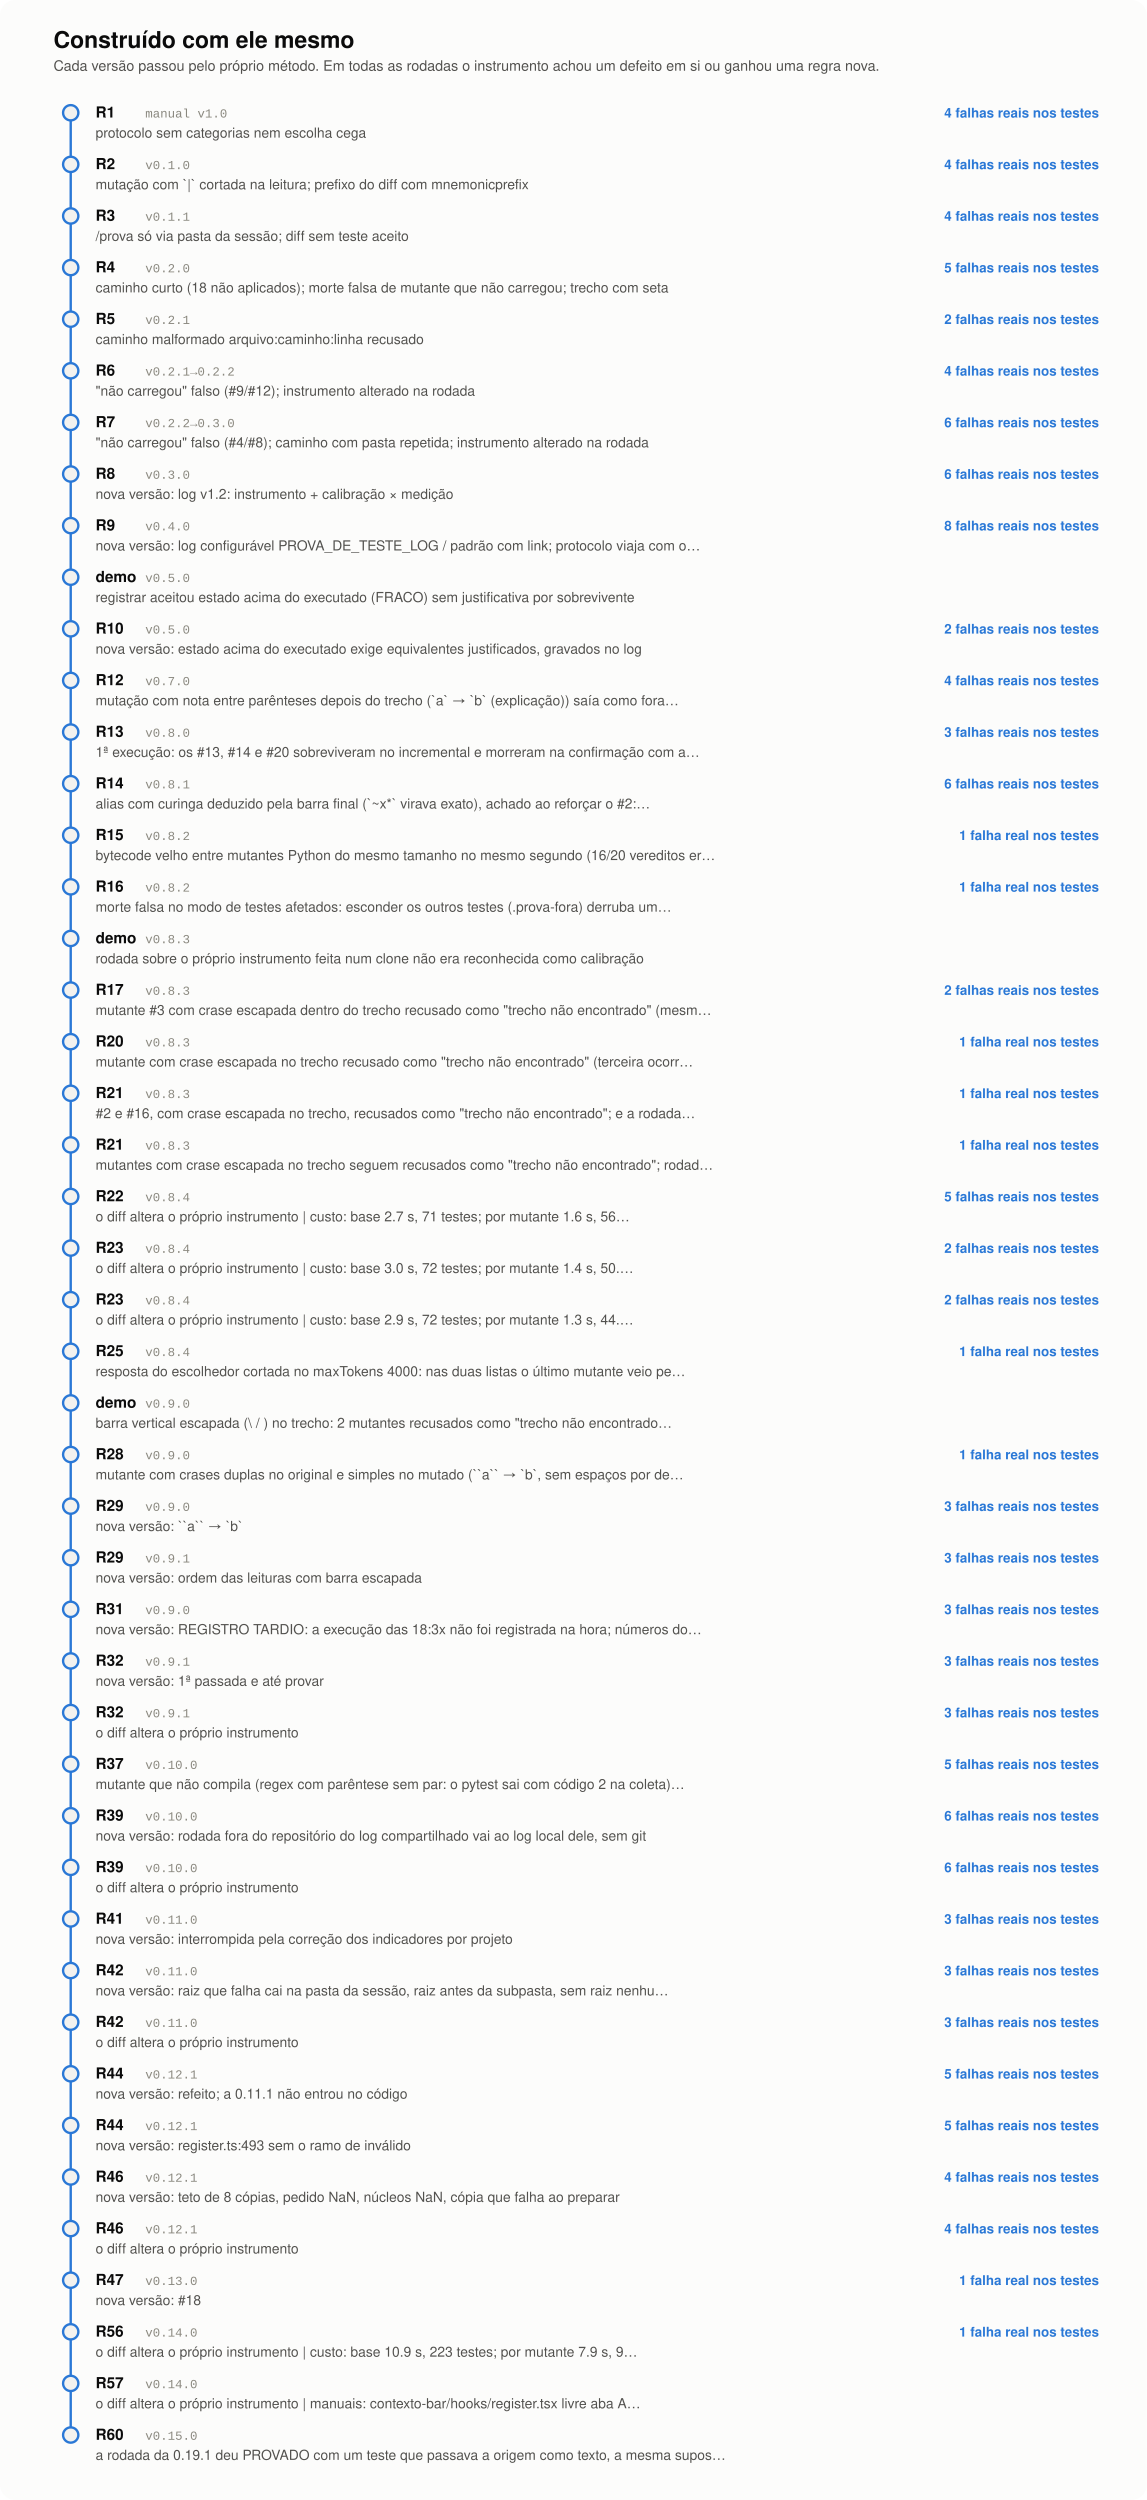
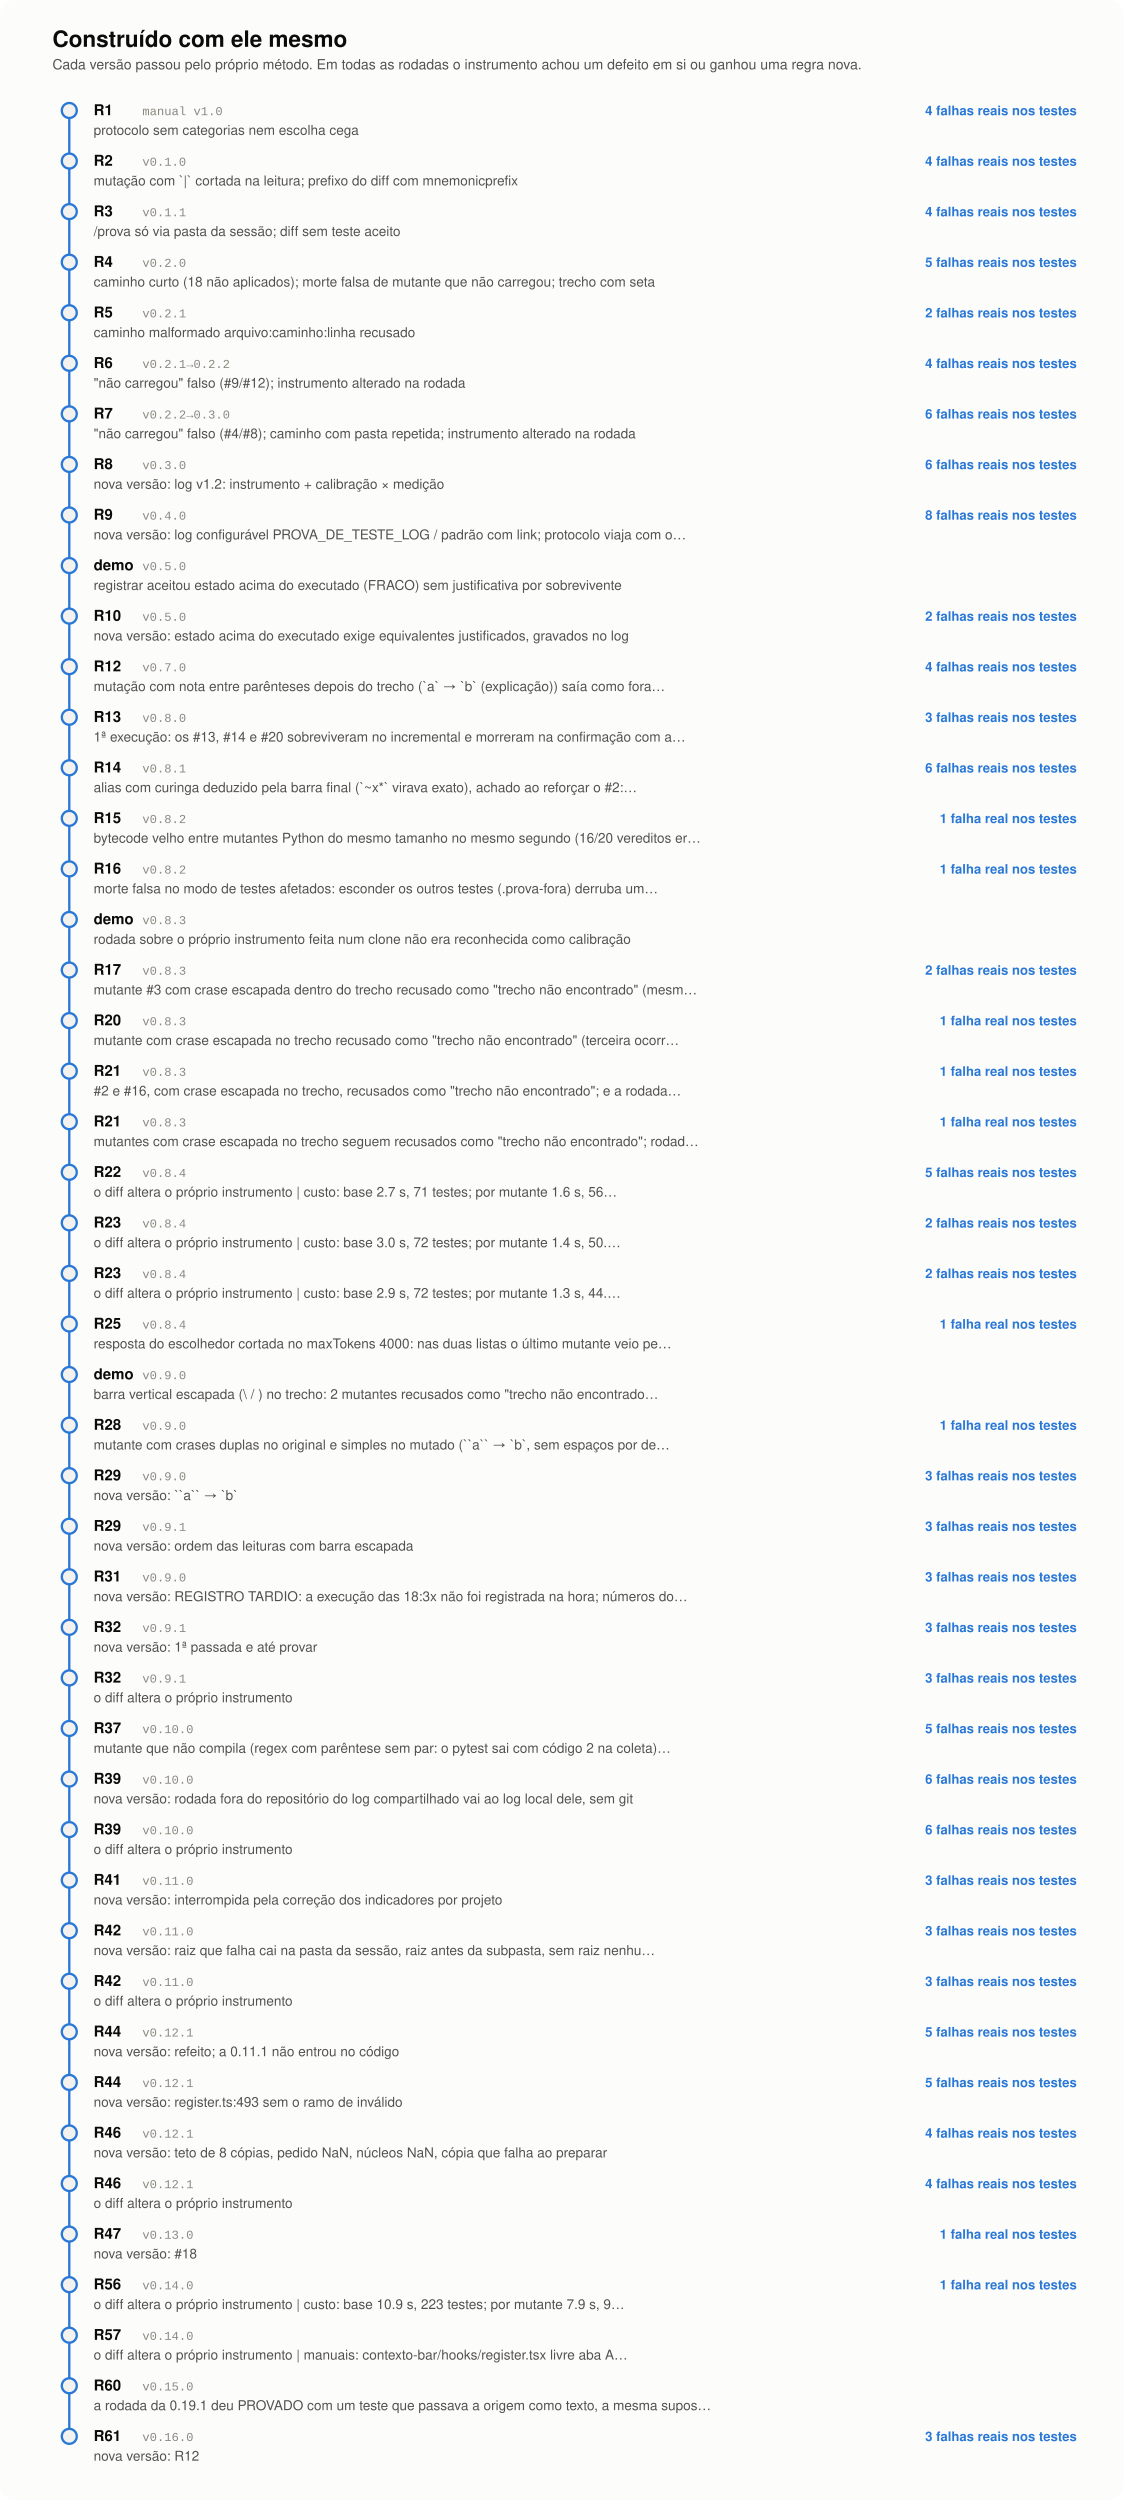
- <svg xmlns="http://www.w3.org/2000/svg" viewBox="0 0 1200 2616" width="1200" height="2616" role="img" aria-label="Linha do tempo das rodadas de calibração do instrumento" font-family="ui-sans-serif, -apple-system, 'Segoe UI', Helvetica, Arial, sans-serif">
+ <svg xmlns="http://www.w3.org/2000/svg" viewBox="0 0 1200 2670" width="1200" height="2670" role="img" aria-label="Linha do tempo das rodadas de calibração do instrumento" font-family="ui-sans-serif, -apple-system, 'Segoe UI', Helvetica, Arial, sans-serif">
  <style>
  .sup { fill: #fcfcfb; } .sup2 { fill: #f3f2ef; } .borda { stroke: #dedcd5; }
  .t1 { fill: #0b0b0b; } .t2 { fill: #52514e; } .t3 { fill: #8a887f; }
  .ac { fill: #2a78d6; } .acs { stroke: #2a78d6; } .acf { fill: #e8f1fb; }
  .ok { fill: #0f7a3d; } .okf { fill: #e3f3e8; }
  @media (prefers-color-scheme: dark) {
    .sup { fill: #1a1a19; } .sup2 { fill: #232322; } .borda { stroke: #3a3936; }
    .t1 { fill: #f0efec; } .t2 { fill: #c3c2b7; } .t3 { fill: #8f8d84; }
    .ac { fill: #3987e5; } .acs { stroke: #3987e5; } .acf { fill: #1d2c40; }
    .ok { fill: #4cc27a; } .okf { fill: #16301f; }
  }
  @media (prefers-reduced-motion: reduce) { * { animation: none !important; } }
</style>
-   <rect width="1200" height="2616" rx="16" class="sup" />
+   <rect width="1200" height="2670" rx="16" class="sup" />
  <text x="56" y="50" font-size="24" font-weight="800" class="t1">Construído com ele mesmo</text>
  <text x="56" y="74" font-size="15" class="t2">Cada versão passou pelo próprio método. Em todas as rodadas o instrumento achou um defeito em si ou ganhou uma regra nova.</text>
  <line x1="74" y1="126" x2="74" y2="164" class="acs" stroke-width="2.5" />
  <circle cx="74" cy="118" r="8" class="sup2 acs" stroke-width="2.5" />
  <text x="100" y="123" font-size="16" font-weight="700" class="t1">R1</text>
  <text x="152" y="123" font-size="13" class="t3" font-family="ui-monospace, 'SF Mono', Menlo, Consolas, 'Liberation Mono', monospace">manual v1.0</text>
  <text x="100" y="144" font-size="14.5" class="t2">protocolo sem categorias nem escolha cega</text>
  <text x="1150" y="123" font-size="14" class="ac" text-anchor="end" font-weight="700">4 falhas reais nos testes</text>
  <line x1="74" y1="180" x2="74" y2="218" class="acs" stroke-width="2.5" />
  <circle cx="74" cy="172" r="8" class="sup2 acs" stroke-width="2.5" />
  <text x="100" y="177" font-size="16" font-weight="700" class="t1">R2</text>
  <text x="152" y="177" font-size="13" class="t3" font-family="ui-monospace, 'SF Mono', Menlo, Consolas, 'Liberation Mono', monospace">v0.1.0</text>
  <text x="100" y="198" font-size="14.5" class="t2">mutação com `|` cortada na leitura; prefixo do diff com mnemonicprefix</text>
  <text x="1150" y="177" font-size="14" class="ac" text-anchor="end" font-weight="700">4 falhas reais nos testes</text>
  <line x1="74" y1="234" x2="74" y2="272" class="acs" stroke-width="2.5" />
  <circle cx="74" cy="226" r="8" class="sup2 acs" stroke-width="2.5" />
  <text x="100" y="231" font-size="16" font-weight="700" class="t1">R3</text>
  <text x="152" y="231" font-size="13" class="t3" font-family="ui-monospace, 'SF Mono', Menlo, Consolas, 'Liberation Mono', monospace">v0.1.1</text>
  <text x="100" y="252" font-size="14.5" class="t2">/prova só via pasta da sessão; diff sem teste aceito</text>
  <text x="1150" y="231" font-size="14" class="ac" text-anchor="end" font-weight="700">4 falhas reais nos testes</text>
  <line x1="74" y1="288" x2="74" y2="326" class="acs" stroke-width="2.5" />
  <circle cx="74" cy="280" r="8" class="sup2 acs" stroke-width="2.5" />
  <text x="100" y="285" font-size="16" font-weight="700" class="t1">R4</text>
  <text x="152" y="285" font-size="13" class="t3" font-family="ui-monospace, 'SF Mono', Menlo, Consolas, 'Liberation Mono', monospace">v0.2.0</text>
  <text x="100" y="306" font-size="14.5" class="t2">caminho curto (18 não aplicados); morte falsa de mutante que não carregou; trecho com seta</text>
  <text x="1150" y="285" font-size="14" class="ac" text-anchor="end" font-weight="700">5 falhas reais nos testes</text>
  <line x1="74" y1="342" x2="74" y2="380" class="acs" stroke-width="2.5" />
  <circle cx="74" cy="334" r="8" class="sup2 acs" stroke-width="2.5" />
  <text x="100" y="339" font-size="16" font-weight="700" class="t1">R5</text>
  <text x="152" y="339" font-size="13" class="t3" font-family="ui-monospace, 'SF Mono', Menlo, Consolas, 'Liberation Mono', monospace">v0.2.1</text>
  <text x="100" y="360" font-size="14.5" class="t2">caminho malformado arquivo:caminho:linha recusado</text>
  <text x="1150" y="339" font-size="14" class="ac" text-anchor="end" font-weight="700">2 falhas reais nos testes</text>
  <line x1="74" y1="396" x2="74" y2="434" class="acs" stroke-width="2.5" />
  <circle cx="74" cy="388" r="8" class="sup2 acs" stroke-width="2.5" />
  <text x="100" y="393" font-size="16" font-weight="700" class="t1">R6</text>
  <text x="152" y="393" font-size="13" class="t3" font-family="ui-monospace, 'SF Mono', Menlo, Consolas, 'Liberation Mono', monospace">v0.2.1→0.2.2</text>
  <text x="100" y="414" font-size="14.5" class="t2">"não carregou" falso (#9/#12); instrumento alterado na rodada</text>
  <text x="1150" y="393" font-size="14" class="ac" text-anchor="end" font-weight="700">4 falhas reais nos testes</text>
  <line x1="74" y1="450" x2="74" y2="488" class="acs" stroke-width="2.5" />
  <circle cx="74" cy="442" r="8" class="sup2 acs" stroke-width="2.5" />
  <text x="100" y="447" font-size="16" font-weight="700" class="t1">R7</text>
  <text x="152" y="447" font-size="13" class="t3" font-family="ui-monospace, 'SF Mono', Menlo, Consolas, 'Liberation Mono', monospace">v0.2.2→0.3.0</text>
  <text x="100" y="468" font-size="14.5" class="t2">"não carregou" falso (#4/#8); caminho com pasta repetida; instrumento alterado na rodada</text>
  <text x="1150" y="447" font-size="14" class="ac" text-anchor="end" font-weight="700">6 falhas reais nos testes</text>
  <line x1="74" y1="504" x2="74" y2="542" class="acs" stroke-width="2.5" />
  <circle cx="74" cy="496" r="8" class="sup2 acs" stroke-width="2.5" />
  <text x="100" y="501" font-size="16" font-weight="700" class="t1">R8</text>
  <text x="152" y="501" font-size="13" class="t3" font-family="ui-monospace, 'SF Mono', Menlo, Consolas, 'Liberation Mono', monospace">v0.3.0</text>
  <text x="100" y="522" font-size="14.5" class="t2">nova versão: log v1.2: instrumento + calibração × medição</text>
  <text x="1150" y="501" font-size="14" class="ac" text-anchor="end" font-weight="700">6 falhas reais nos testes</text>
  <line x1="74" y1="558" x2="74" y2="596" class="acs" stroke-width="2.5" />
  <circle cx="74" cy="550" r="8" class="sup2 acs" stroke-width="2.5" />
  <text x="100" y="555" font-size="16" font-weight="700" class="t1">R9</text>
  <text x="152" y="555" font-size="13" class="t3" font-family="ui-monospace, 'SF Mono', Menlo, Consolas, 'Liberation Mono', monospace">v0.4.0</text>
  <text x="100" y="576" font-size="14.5" class="t2">nova versão: log configurável PROVA_DE_TESTE_LOG / padrão com link; protocolo viaja com o…</text>
  <text x="1150" y="555" font-size="14" class="ac" text-anchor="end" font-weight="700">8 falhas reais nos testes</text>
  <line x1="74" y1="612" x2="74" y2="650" class="acs" stroke-width="2.5" />
  <circle cx="74" cy="604" r="8" class="sup2 acs" stroke-width="2.5" />
  <text x="100" y="609" font-size="16" font-weight="700" class="t1">demo</text>
  <text x="152" y="609" font-size="13" class="t3" font-family="ui-monospace, 'SF Mono', Menlo, Consolas, 'Liberation Mono', monospace">v0.5.0</text>
  <text x="100" y="630" font-size="14.5" class="t2">registrar aceitou estado acima do executado (FRACO) sem justificativa por sobrevivente</text>
  <line x1="74" y1="666" x2="74" y2="704" class="acs" stroke-width="2.5" />
  <circle cx="74" cy="658" r="8" class="sup2 acs" stroke-width="2.5" />
  <text x="100" y="663" font-size="16" font-weight="700" class="t1">R10</text>
  <text x="152" y="663" font-size="13" class="t3" font-family="ui-monospace, 'SF Mono', Menlo, Consolas, 'Liberation Mono', monospace">v0.5.0</text>
  <text x="100" y="684" font-size="14.5" class="t2">nova versão: estado acima do executado exige equivalentes justificados, gravados no log</text>
  <text x="1150" y="663" font-size="14" class="ac" text-anchor="end" font-weight="700">2 falhas reais nos testes</text>
  <line x1="74" y1="720" x2="74" y2="758" class="acs" stroke-width="2.5" />
  <circle cx="74" cy="712" r="8" class="sup2 acs" stroke-width="2.5" />
  <text x="100" y="717" font-size="16" font-weight="700" class="t1">R12</text>
  <text x="152" y="717" font-size="13" class="t3" font-family="ui-monospace, 'SF Mono', Menlo, Consolas, 'Liberation Mono', monospace">v0.7.0</text>
  <text x="100" y="738" font-size="14.5" class="t2">mutação com nota entre parênteses depois do trecho (`a` → `b` (explicação)) saía como fora…</text>
  <text x="1150" y="717" font-size="14" class="ac" text-anchor="end" font-weight="700">4 falhas reais nos testes</text>
  <line x1="74" y1="774" x2="74" y2="812" class="acs" stroke-width="2.5" />
  <circle cx="74" cy="766" r="8" class="sup2 acs" stroke-width="2.5" />
  <text x="100" y="771" font-size="16" font-weight="700" class="t1">R13</text>
  <text x="152" y="771" font-size="13" class="t3" font-family="ui-monospace, 'SF Mono', Menlo, Consolas, 'Liberation Mono', monospace">v0.8.0</text>
  <text x="100" y="792" font-size="14.5" class="t2">1ª execução: os #13, #14 e #20 sobreviveram no incremental e morreram na confirmação com a…</text>
  <text x="1150" y="771" font-size="14" class="ac" text-anchor="end" font-weight="700">3 falhas reais nos testes</text>
  <line x1="74" y1="828" x2="74" y2="866" class="acs" stroke-width="2.5" />
  <circle cx="74" cy="820" r="8" class="sup2 acs" stroke-width="2.5" />
  <text x="100" y="825" font-size="16" font-weight="700" class="t1">R14</text>
  <text x="152" y="825" font-size="13" class="t3" font-family="ui-monospace, 'SF Mono', Menlo, Consolas, 'Liberation Mono', monospace">v0.8.1</text>
  <text x="100" y="846" font-size="14.5" class="t2">alias com curinga deduzido pela barra final (`~x*` virava exato), achado ao reforçar o #2:…</text>
  <text x="1150" y="825" font-size="14" class="ac" text-anchor="end" font-weight="700">6 falhas reais nos testes</text>
  <line x1="74" y1="882" x2="74" y2="920" class="acs" stroke-width="2.5" />
  <circle cx="74" cy="874" r="8" class="sup2 acs" stroke-width="2.5" />
  <text x="100" y="879" font-size="16" font-weight="700" class="t1">R15</text>
  <text x="152" y="879" font-size="13" class="t3" font-family="ui-monospace, 'SF Mono', Menlo, Consolas, 'Liberation Mono', monospace">v0.8.2</text>
  <text x="100" y="900" font-size="14.5" class="t2">bytecode velho entre mutantes Python do mesmo tamanho no mesmo segundo (16/20 vereditos er…</text>
  <text x="1150" y="879" font-size="14" class="ac" text-anchor="end" font-weight="700">1 falha real nos testes</text>
  <line x1="74" y1="936" x2="74" y2="974" class="acs" stroke-width="2.5" />
  <circle cx="74" cy="928" r="8" class="sup2 acs" stroke-width="2.5" />
  <text x="100" y="933" font-size="16" font-weight="700" class="t1">R16</text>
  <text x="152" y="933" font-size="13" class="t3" font-family="ui-monospace, 'SF Mono', Menlo, Consolas, 'Liberation Mono', monospace">v0.8.2</text>
  <text x="100" y="954" font-size="14.5" class="t2">morte falsa no modo de testes afetados: esconder os outros testes (.prova-fora) derruba um…</text>
  <text x="1150" y="933" font-size="14" class="ac" text-anchor="end" font-weight="700">1 falha real nos testes</text>
  <line x1="74" y1="990" x2="74" y2="1028" class="acs" stroke-width="2.5" />
  <circle cx="74" cy="982" r="8" class="sup2 acs" stroke-width="2.5" />
  <text x="100" y="987" font-size="16" font-weight="700" class="t1">demo</text>
  <text x="152" y="987" font-size="13" class="t3" font-family="ui-monospace, 'SF Mono', Menlo, Consolas, 'Liberation Mono', monospace">v0.8.3</text>
  <text x="100" y="1008" font-size="14.5" class="t2">rodada sobre o próprio instrumento feita num clone não era reconhecida como calibração</text>
  <line x1="74" y1="1044" x2="74" y2="1082" class="acs" stroke-width="2.5" />
  <circle cx="74" cy="1036" r="8" class="sup2 acs" stroke-width="2.5" />
  <text x="100" y="1041" font-size="16" font-weight="700" class="t1">R17</text>
  <text x="152" y="1041" font-size="13" class="t3" font-family="ui-monospace, 'SF Mono', Menlo, Consolas, 'Liberation Mono', monospace">v0.8.3</text>
  <text x="100" y="1062" font-size="14.5" class="t2">mutante #3 com crase escapada dentro do trecho recusado como "trecho não encontrado" (mesm…</text>
  <text x="1150" y="1041" font-size="14" class="ac" text-anchor="end" font-weight="700">2 falhas reais nos testes</text>
  <line x1="74" y1="1098" x2="74" y2="1136" class="acs" stroke-width="2.5" />
  <circle cx="74" cy="1090" r="8" class="sup2 acs" stroke-width="2.5" />
  <text x="100" y="1095" font-size="16" font-weight="700" class="t1">R20</text>
  <text x="152" y="1095" font-size="13" class="t3" font-family="ui-monospace, 'SF Mono', Menlo, Consolas, 'Liberation Mono', monospace">v0.8.3</text>
  <text x="100" y="1116" font-size="14.5" class="t2">mutante com crase escapada no trecho recusado como "trecho não encontrado" (terceira ocorr…</text>
  <text x="1150" y="1095" font-size="14" class="ac" text-anchor="end" font-weight="700">1 falha real nos testes</text>
  <line x1="74" y1="1152" x2="74" y2="1190" class="acs" stroke-width="2.5" />
  <circle cx="74" cy="1144" r="8" class="sup2 acs" stroke-width="2.5" />
  <text x="100" y="1149" font-size="16" font-weight="700" class="t1">R21</text>
  <text x="152" y="1149" font-size="13" class="t3" font-family="ui-monospace, 'SF Mono', Menlo, Consolas, 'Liberation Mono', monospace">v0.8.3</text>
  <text x="100" y="1170" font-size="14.5" class="t2">#2 e #16, com crase escapada no trecho, recusados como "trecho não encontrado"; e a rodada…</text>
  <text x="1150" y="1149" font-size="14" class="ac" text-anchor="end" font-weight="700">1 falha real nos testes</text>
  <line x1="74" y1="1206" x2="74" y2="1244" class="acs" stroke-width="2.5" />
  <circle cx="74" cy="1198" r="8" class="sup2 acs" stroke-width="2.5" />
  <text x="100" y="1203" font-size="16" font-weight="700" class="t1">R21</text>
  <text x="152" y="1203" font-size="13" class="t3" font-family="ui-monospace, 'SF Mono', Menlo, Consolas, 'Liberation Mono', monospace">v0.8.3</text>
  <text x="100" y="1224" font-size="14.5" class="t2">mutantes com crase escapada no trecho seguem recusados como "trecho não encontrado"; rodad…</text>
  <text x="1150" y="1203" font-size="14" class="ac" text-anchor="end" font-weight="700">1 falha real nos testes</text>
  <line x1="74" y1="1260" x2="74" y2="1298" class="acs" stroke-width="2.5" />
  <circle cx="74" cy="1252" r="8" class="sup2 acs" stroke-width="2.5" />
  <text x="100" y="1257" font-size="16" font-weight="700" class="t1">R22</text>
  <text x="152" y="1257" font-size="13" class="t3" font-family="ui-monospace, 'SF Mono', Menlo, Consolas, 'Liberation Mono', monospace">v0.8.4</text>
  <text x="100" y="1278" font-size="14.5" class="t2">o diff altera o próprio instrumento | custo: base 2.7 s, 71 testes; por mutante 1.6 s, 56…</text>
  <text x="1150" y="1257" font-size="14" class="ac" text-anchor="end" font-weight="700">5 falhas reais nos testes</text>
  <line x1="74" y1="1314" x2="74" y2="1352" class="acs" stroke-width="2.5" />
  <circle cx="74" cy="1306" r="8" class="sup2 acs" stroke-width="2.5" />
  <text x="100" y="1311" font-size="16" font-weight="700" class="t1">R23</text>
  <text x="152" y="1311" font-size="13" class="t3" font-family="ui-monospace, 'SF Mono', Menlo, Consolas, 'Liberation Mono', monospace">v0.8.4</text>
  <text x="100" y="1332" font-size="14.5" class="t2">o diff altera o próprio instrumento | custo: base 3.0 s, 72 testes; por mutante 1.4 s, 50.…</text>
  <text x="1150" y="1311" font-size="14" class="ac" text-anchor="end" font-weight="700">2 falhas reais nos testes</text>
  <line x1="74" y1="1368" x2="74" y2="1406" class="acs" stroke-width="2.5" />
  <circle cx="74" cy="1360" r="8" class="sup2 acs" stroke-width="2.5" />
  <text x="100" y="1365" font-size="16" font-weight="700" class="t1">R23</text>
  <text x="152" y="1365" font-size="13" class="t3" font-family="ui-monospace, 'SF Mono', Menlo, Consolas, 'Liberation Mono', monospace">v0.8.4</text>
  <text x="100" y="1386" font-size="14.5" class="t2">o diff altera o próprio instrumento | custo: base 2.9 s, 72 testes; por mutante 1.3 s, 44.…</text>
  <text x="1150" y="1365" font-size="14" class="ac" text-anchor="end" font-weight="700">2 falhas reais nos testes</text>
  <line x1="74" y1="1422" x2="74" y2="1460" class="acs" stroke-width="2.5" />
  <circle cx="74" cy="1414" r="8" class="sup2 acs" stroke-width="2.5" />
  <text x="100" y="1419" font-size="16" font-weight="700" class="t1">R25</text>
  <text x="152" y="1419" font-size="13" class="t3" font-family="ui-monospace, 'SF Mono', Menlo, Consolas, 'Liberation Mono', monospace">v0.8.4</text>
  <text x="100" y="1440" font-size="14.5" class="t2">resposta do escolhedor cortada no maxTokens 4000: nas duas listas o último mutante veio pe…</text>
  <text x="1150" y="1419" font-size="14" class="ac" text-anchor="end" font-weight="700">1 falha real nos testes</text>
  <line x1="74" y1="1476" x2="74" y2="1514" class="acs" stroke-width="2.5" />
  <circle cx="74" cy="1468" r="8" class="sup2 acs" stroke-width="2.5" />
  <text x="100" y="1473" font-size="16" font-weight="700" class="t1">demo</text>
  <text x="152" y="1473" font-size="13" class="t3" font-family="ui-monospace, 'SF Mono', Menlo, Consolas, 'Liberation Mono', monospace">v0.9.0</text>
  <text x="100" y="1494" font-size="14.5" class="t2">barra vertical escapada (\ / ) no trecho: 2 mutantes recusados como "trecho não encontrado…</text>
  <line x1="74" y1="1530" x2="74" y2="1568" class="acs" stroke-width="2.5" />
  <circle cx="74" cy="1522" r="8" class="sup2 acs" stroke-width="2.5" />
  <text x="100" y="1527" font-size="16" font-weight="700" class="t1">R28</text>
  <text x="152" y="1527" font-size="13" class="t3" font-family="ui-monospace, 'SF Mono', Menlo, Consolas, 'Liberation Mono', monospace">v0.9.0</text>
  <text x="100" y="1548" font-size="14.5" class="t2">mutante com crases duplas no original e simples no mutado (``a`` → `b`, sem espaços por de…</text>
  <text x="1150" y="1527" font-size="14" class="ac" text-anchor="end" font-weight="700">1 falha real nos testes</text>
  <line x1="74" y1="1584" x2="74" y2="1622" class="acs" stroke-width="2.5" />
  <circle cx="74" cy="1576" r="8" class="sup2 acs" stroke-width="2.5" />
  <text x="100" y="1581" font-size="16" font-weight="700" class="t1">R29</text>
  <text x="152" y="1581" font-size="13" class="t3" font-family="ui-monospace, 'SF Mono', Menlo, Consolas, 'Liberation Mono', monospace">v0.9.0</text>
  <text x="100" y="1602" font-size="14.5" class="t2">nova versão: ``a`` → `b`</text>
  <text x="1150" y="1581" font-size="14" class="ac" text-anchor="end" font-weight="700">3 falhas reais nos testes</text>
  <line x1="74" y1="1638" x2="74" y2="1676" class="acs" stroke-width="2.5" />
  <circle cx="74" cy="1630" r="8" class="sup2 acs" stroke-width="2.5" />
  <text x="100" y="1635" font-size="16" font-weight="700" class="t1">R29</text>
  <text x="152" y="1635" font-size="13" class="t3" font-family="ui-monospace, 'SF Mono', Menlo, Consolas, 'Liberation Mono', monospace">v0.9.1</text>
  <text x="100" y="1656" font-size="14.5" class="t2">nova versão: ordem das leituras com barra escapada</text>
  <text x="1150" y="1635" font-size="14" class="ac" text-anchor="end" font-weight="700">3 falhas reais nos testes</text>
  <line x1="74" y1="1692" x2="74" y2="1730" class="acs" stroke-width="2.5" />
  <circle cx="74" cy="1684" r="8" class="sup2 acs" stroke-width="2.5" />
  <text x="100" y="1689" font-size="16" font-weight="700" class="t1">R31</text>
  <text x="152" y="1689" font-size="13" class="t3" font-family="ui-monospace, 'SF Mono', Menlo, Consolas, 'Liberation Mono', monospace">v0.9.0</text>
  <text x="100" y="1710" font-size="14.5" class="t2">nova versão: REGISTRO TARDIO: a execução das 18:3x não foi registrada na hora; números do…</text>
  <text x="1150" y="1689" font-size="14" class="ac" text-anchor="end" font-weight="700">3 falhas reais nos testes</text>
  <line x1="74" y1="1746" x2="74" y2="1784" class="acs" stroke-width="2.5" />
  <circle cx="74" cy="1738" r="8" class="sup2 acs" stroke-width="2.5" />
  <text x="100" y="1743" font-size="16" font-weight="700" class="t1">R32</text>
  <text x="152" y="1743" font-size="13" class="t3" font-family="ui-monospace, 'SF Mono', Menlo, Consolas, 'Liberation Mono', monospace">v0.9.1</text>
  <text x="100" y="1764" font-size="14.5" class="t2">nova versão: 1ª passada e até provar</text>
  <text x="1150" y="1743" font-size="14" class="ac" text-anchor="end" font-weight="700">3 falhas reais nos testes</text>
  <line x1="74" y1="1800" x2="74" y2="1838" class="acs" stroke-width="2.5" />
  <circle cx="74" cy="1792" r="8" class="sup2 acs" stroke-width="2.5" />
  <text x="100" y="1797" font-size="16" font-weight="700" class="t1">R32</text>
  <text x="152" y="1797" font-size="13" class="t3" font-family="ui-monospace, 'SF Mono', Menlo, Consolas, 'Liberation Mono', monospace">v0.9.1</text>
  <text x="100" y="1818" font-size="14.5" class="t2">o diff altera o próprio instrumento</text>
  <text x="1150" y="1797" font-size="14" class="ac" text-anchor="end" font-weight="700">3 falhas reais nos testes</text>
  <line x1="74" y1="1854" x2="74" y2="1892" class="acs" stroke-width="2.5" />
  <circle cx="74" cy="1846" r="8" class="sup2 acs" stroke-width="2.5" />
  <text x="100" y="1851" font-size="16" font-weight="700" class="t1">R37</text>
  <text x="152" y="1851" font-size="13" class="t3" font-family="ui-monospace, 'SF Mono', Menlo, Consolas, 'Liberation Mono', monospace">v0.10.0</text>
  <text x="100" y="1872" font-size="14.5" class="t2">mutante que não compila (regex com parêntese sem par: o pytest sai com código 2 na coleta)…</text>
  <text x="1150" y="1851" font-size="14" class="ac" text-anchor="end" font-weight="700">5 falhas reais nos testes</text>
  <line x1="74" y1="1908" x2="74" y2="1946" class="acs" stroke-width="2.5" />
  <circle cx="74" cy="1900" r="8" class="sup2 acs" stroke-width="2.5" />
  <text x="100" y="1905" font-size="16" font-weight="700" class="t1">R39</text>
  <text x="152" y="1905" font-size="13" class="t3" font-family="ui-monospace, 'SF Mono', Menlo, Consolas, 'Liberation Mono', monospace">v0.10.0</text>
  <text x="100" y="1926" font-size="14.5" class="t2">nova versão: rodada fora do repositório do log compartilhado vai ao log local dele, sem git</text>
  <text x="1150" y="1905" font-size="14" class="ac" text-anchor="end" font-weight="700">6 falhas reais nos testes</text>
  <line x1="74" y1="1962" x2="74" y2="2000" class="acs" stroke-width="2.5" />
  <circle cx="74" cy="1954" r="8" class="sup2 acs" stroke-width="2.5" />
  <text x="100" y="1959" font-size="16" font-weight="700" class="t1">R39</text>
  <text x="152" y="1959" font-size="13" class="t3" font-family="ui-monospace, 'SF Mono', Menlo, Consolas, 'Liberation Mono', monospace">v0.10.0</text>
  <text x="100" y="1980" font-size="14.5" class="t2">o diff altera o próprio instrumento</text>
  <text x="1150" y="1959" font-size="14" class="ac" text-anchor="end" font-weight="700">6 falhas reais nos testes</text>
  <line x1="74" y1="2016" x2="74" y2="2054" class="acs" stroke-width="2.5" />
  <circle cx="74" cy="2008" r="8" class="sup2 acs" stroke-width="2.5" />
  <text x="100" y="2013" font-size="16" font-weight="700" class="t1">R41</text>
  <text x="152" y="2013" font-size="13" class="t3" font-family="ui-monospace, 'SF Mono', Menlo, Consolas, 'Liberation Mono', monospace">v0.11.0</text>
  <text x="100" y="2034" font-size="14.5" class="t2">nova versão: interrompida pela correção dos indicadores por projeto</text>
  <text x="1150" y="2013" font-size="14" class="ac" text-anchor="end" font-weight="700">3 falhas reais nos testes</text>
  <line x1="74" y1="2070" x2="74" y2="2108" class="acs" stroke-width="2.5" />
  <circle cx="74" cy="2062" r="8" class="sup2 acs" stroke-width="2.5" />
  <text x="100" y="2067" font-size="16" font-weight="700" class="t1">R42</text>
  <text x="152" y="2067" font-size="13" class="t3" font-family="ui-monospace, 'SF Mono', Menlo, Consolas, 'Liberation Mono', monospace">v0.11.0</text>
  <text x="100" y="2088" font-size="14.5" class="t2">nova versão: raiz que falha cai na pasta da sessão, raiz antes da subpasta, sem raiz nenhu…</text>
  <text x="1150" y="2067" font-size="14" class="ac" text-anchor="end" font-weight="700">3 falhas reais nos testes</text>
  <line x1="74" y1="2124" x2="74" y2="2162" class="acs" stroke-width="2.5" />
  <circle cx="74" cy="2116" r="8" class="sup2 acs" stroke-width="2.5" />
  <text x="100" y="2121" font-size="16" font-weight="700" class="t1">R42</text>
  <text x="152" y="2121" font-size="13" class="t3" font-family="ui-monospace, 'SF Mono', Menlo, Consolas, 'Liberation Mono', monospace">v0.11.0</text>
  <text x="100" y="2142" font-size="14.5" class="t2">o diff altera o próprio instrumento</text>
  <text x="1150" y="2121" font-size="14" class="ac" text-anchor="end" font-weight="700">3 falhas reais nos testes</text>
  <line x1="74" y1="2178" x2="74" y2="2216" class="acs" stroke-width="2.5" />
  <circle cx="74" cy="2170" r="8" class="sup2 acs" stroke-width="2.5" />
  <text x="100" y="2175" font-size="16" font-weight="700" class="t1">R44</text>
  <text x="152" y="2175" font-size="13" class="t3" font-family="ui-monospace, 'SF Mono', Menlo, Consolas, 'Liberation Mono', monospace">v0.12.1</text>
  <text x="100" y="2196" font-size="14.5" class="t2">nova versão: refeito; a 0.11.1 não entrou no código</text>
  <text x="1150" y="2175" font-size="14" class="ac" text-anchor="end" font-weight="700">5 falhas reais nos testes</text>
  <line x1="74" y1="2232" x2="74" y2="2270" class="acs" stroke-width="2.5" />
  <circle cx="74" cy="2224" r="8" class="sup2 acs" stroke-width="2.5" />
  <text x="100" y="2229" font-size="16" font-weight="700" class="t1">R44</text>
  <text x="152" y="2229" font-size="13" class="t3" font-family="ui-monospace, 'SF Mono', Menlo, Consolas, 'Liberation Mono', monospace">v0.12.1</text>
  <text x="100" y="2250" font-size="14.5" class="t2">nova versão: register.ts:493 sem o ramo de inválido</text>
  <text x="1150" y="2229" font-size="14" class="ac" text-anchor="end" font-weight="700">5 falhas reais nos testes</text>
  <line x1="74" y1="2286" x2="74" y2="2324" class="acs" stroke-width="2.5" />
  <circle cx="74" cy="2278" r="8" class="sup2 acs" stroke-width="2.5" />
  <text x="100" y="2283" font-size="16" font-weight="700" class="t1">R46</text>
  <text x="152" y="2283" font-size="13" class="t3" font-family="ui-monospace, 'SF Mono', Menlo, Consolas, 'Liberation Mono', monospace">v0.12.1</text>
  <text x="100" y="2304" font-size="14.5" class="t2">nova versão: teto de 8 cópias, pedido NaN, núcleos NaN, cópia que falha ao preparar</text>
  <text x="1150" y="2283" font-size="14" class="ac" text-anchor="end" font-weight="700">4 falhas reais nos testes</text>
  <line x1="74" y1="2340" x2="74" y2="2378" class="acs" stroke-width="2.5" />
  <circle cx="74" cy="2332" r="8" class="sup2 acs" stroke-width="2.5" />
  <text x="100" y="2337" font-size="16" font-weight="700" class="t1">R46</text>
  <text x="152" y="2337" font-size="13" class="t3" font-family="ui-monospace, 'SF Mono', Menlo, Consolas, 'Liberation Mono', monospace">v0.12.1</text>
  <text x="100" y="2358" font-size="14.5" class="t2">o diff altera o próprio instrumento</text>
  <text x="1150" y="2337" font-size="14" class="ac" text-anchor="end" font-weight="700">4 falhas reais nos testes</text>
  <line x1="74" y1="2394" x2="74" y2="2432" class="acs" stroke-width="2.5" />
  <circle cx="74" cy="2386" r="8" class="sup2 acs" stroke-width="2.5" />
  <text x="100" y="2391" font-size="16" font-weight="700" class="t1">R47</text>
  <text x="152" y="2391" font-size="13" class="t3" font-family="ui-monospace, 'SF Mono', Menlo, Consolas, 'Liberation Mono', monospace">v0.13.0</text>
  <text x="100" y="2412" font-size="14.5" class="t2">nova versão: #18</text>
  <text x="1150" y="2391" font-size="14" class="ac" text-anchor="end" font-weight="700">1 falha real nos testes</text>
  <line x1="74" y1="2448" x2="74" y2="2486" class="acs" stroke-width="2.5" />
  <circle cx="74" cy="2440" r="8" class="sup2 acs" stroke-width="2.5" />
  <text x="100" y="2445" font-size="16" font-weight="700" class="t1">R56</text>
  <text x="152" y="2445" font-size="13" class="t3" font-family="ui-monospace, 'SF Mono', Menlo, Consolas, 'Liberation Mono', monospace">v0.14.0</text>
  <text x="100" y="2466" font-size="14.5" class="t2">o diff altera o próprio instrumento | custo: base 10.9 s, 223 testes; por mutante 7.9 s, 9…</text>
  <text x="1150" y="2445" font-size="14" class="ac" text-anchor="end" font-weight="700">1 falha real nos testes</text>
  <line x1="74" y1="2502" x2="74" y2="2540" class="acs" stroke-width="2.5" />
  <circle cx="74" cy="2494" r="8" class="sup2 acs" stroke-width="2.5" />
  <text x="100" y="2499" font-size="16" font-weight="700" class="t1">R57</text>
  <text x="152" y="2499" font-size="13" class="t3" font-family="ui-monospace, 'SF Mono', Menlo, Consolas, 'Liberation Mono', monospace">v0.14.0</text>
  <text x="100" y="2520" font-size="14.5" class="t2">o diff altera o próprio instrumento | manuais: contexto-bar/hooks/register.tsx livre aba A…</text>
+   <line x1="74" y1="2556" x2="74" y2="2594" class="acs" stroke-width="2.5" />
  <circle cx="74" cy="2548" r="8" class="sup2 acs" stroke-width="2.5" />
  <text x="100" y="2553" font-size="16" font-weight="700" class="t1">R60</text>
  <text x="152" y="2553" font-size="13" class="t3" font-family="ui-monospace, 'SF Mono', Menlo, Consolas, 'Liberation Mono', monospace">v0.15.0</text>
  <text x="100" y="2574" font-size="14.5" class="t2">a rodada da 0.19.1 deu PROVADO com um teste que passava a origem como texto, a mesma supos…</text>
+   <circle cx="74" cy="2602" r="8" class="sup2 acs" stroke-width="2.5" />
+   <text x="100" y="2607" font-size="16" font-weight="700" class="t1">R61</text>
+   <text x="152" y="2607" font-size="13" class="t3" font-family="ui-monospace, 'SF Mono', Menlo, Consolas, 'Liberation Mono', monospace">v0.16.0</text>
+   <text x="100" y="2628" font-size="14.5" class="t2">nova versão: R12</text>
+   <text x="1150" y="2607" font-size="14" class="ac" text-anchor="end" font-weight="700">3 falhas reais nos testes</text>
</svg>
